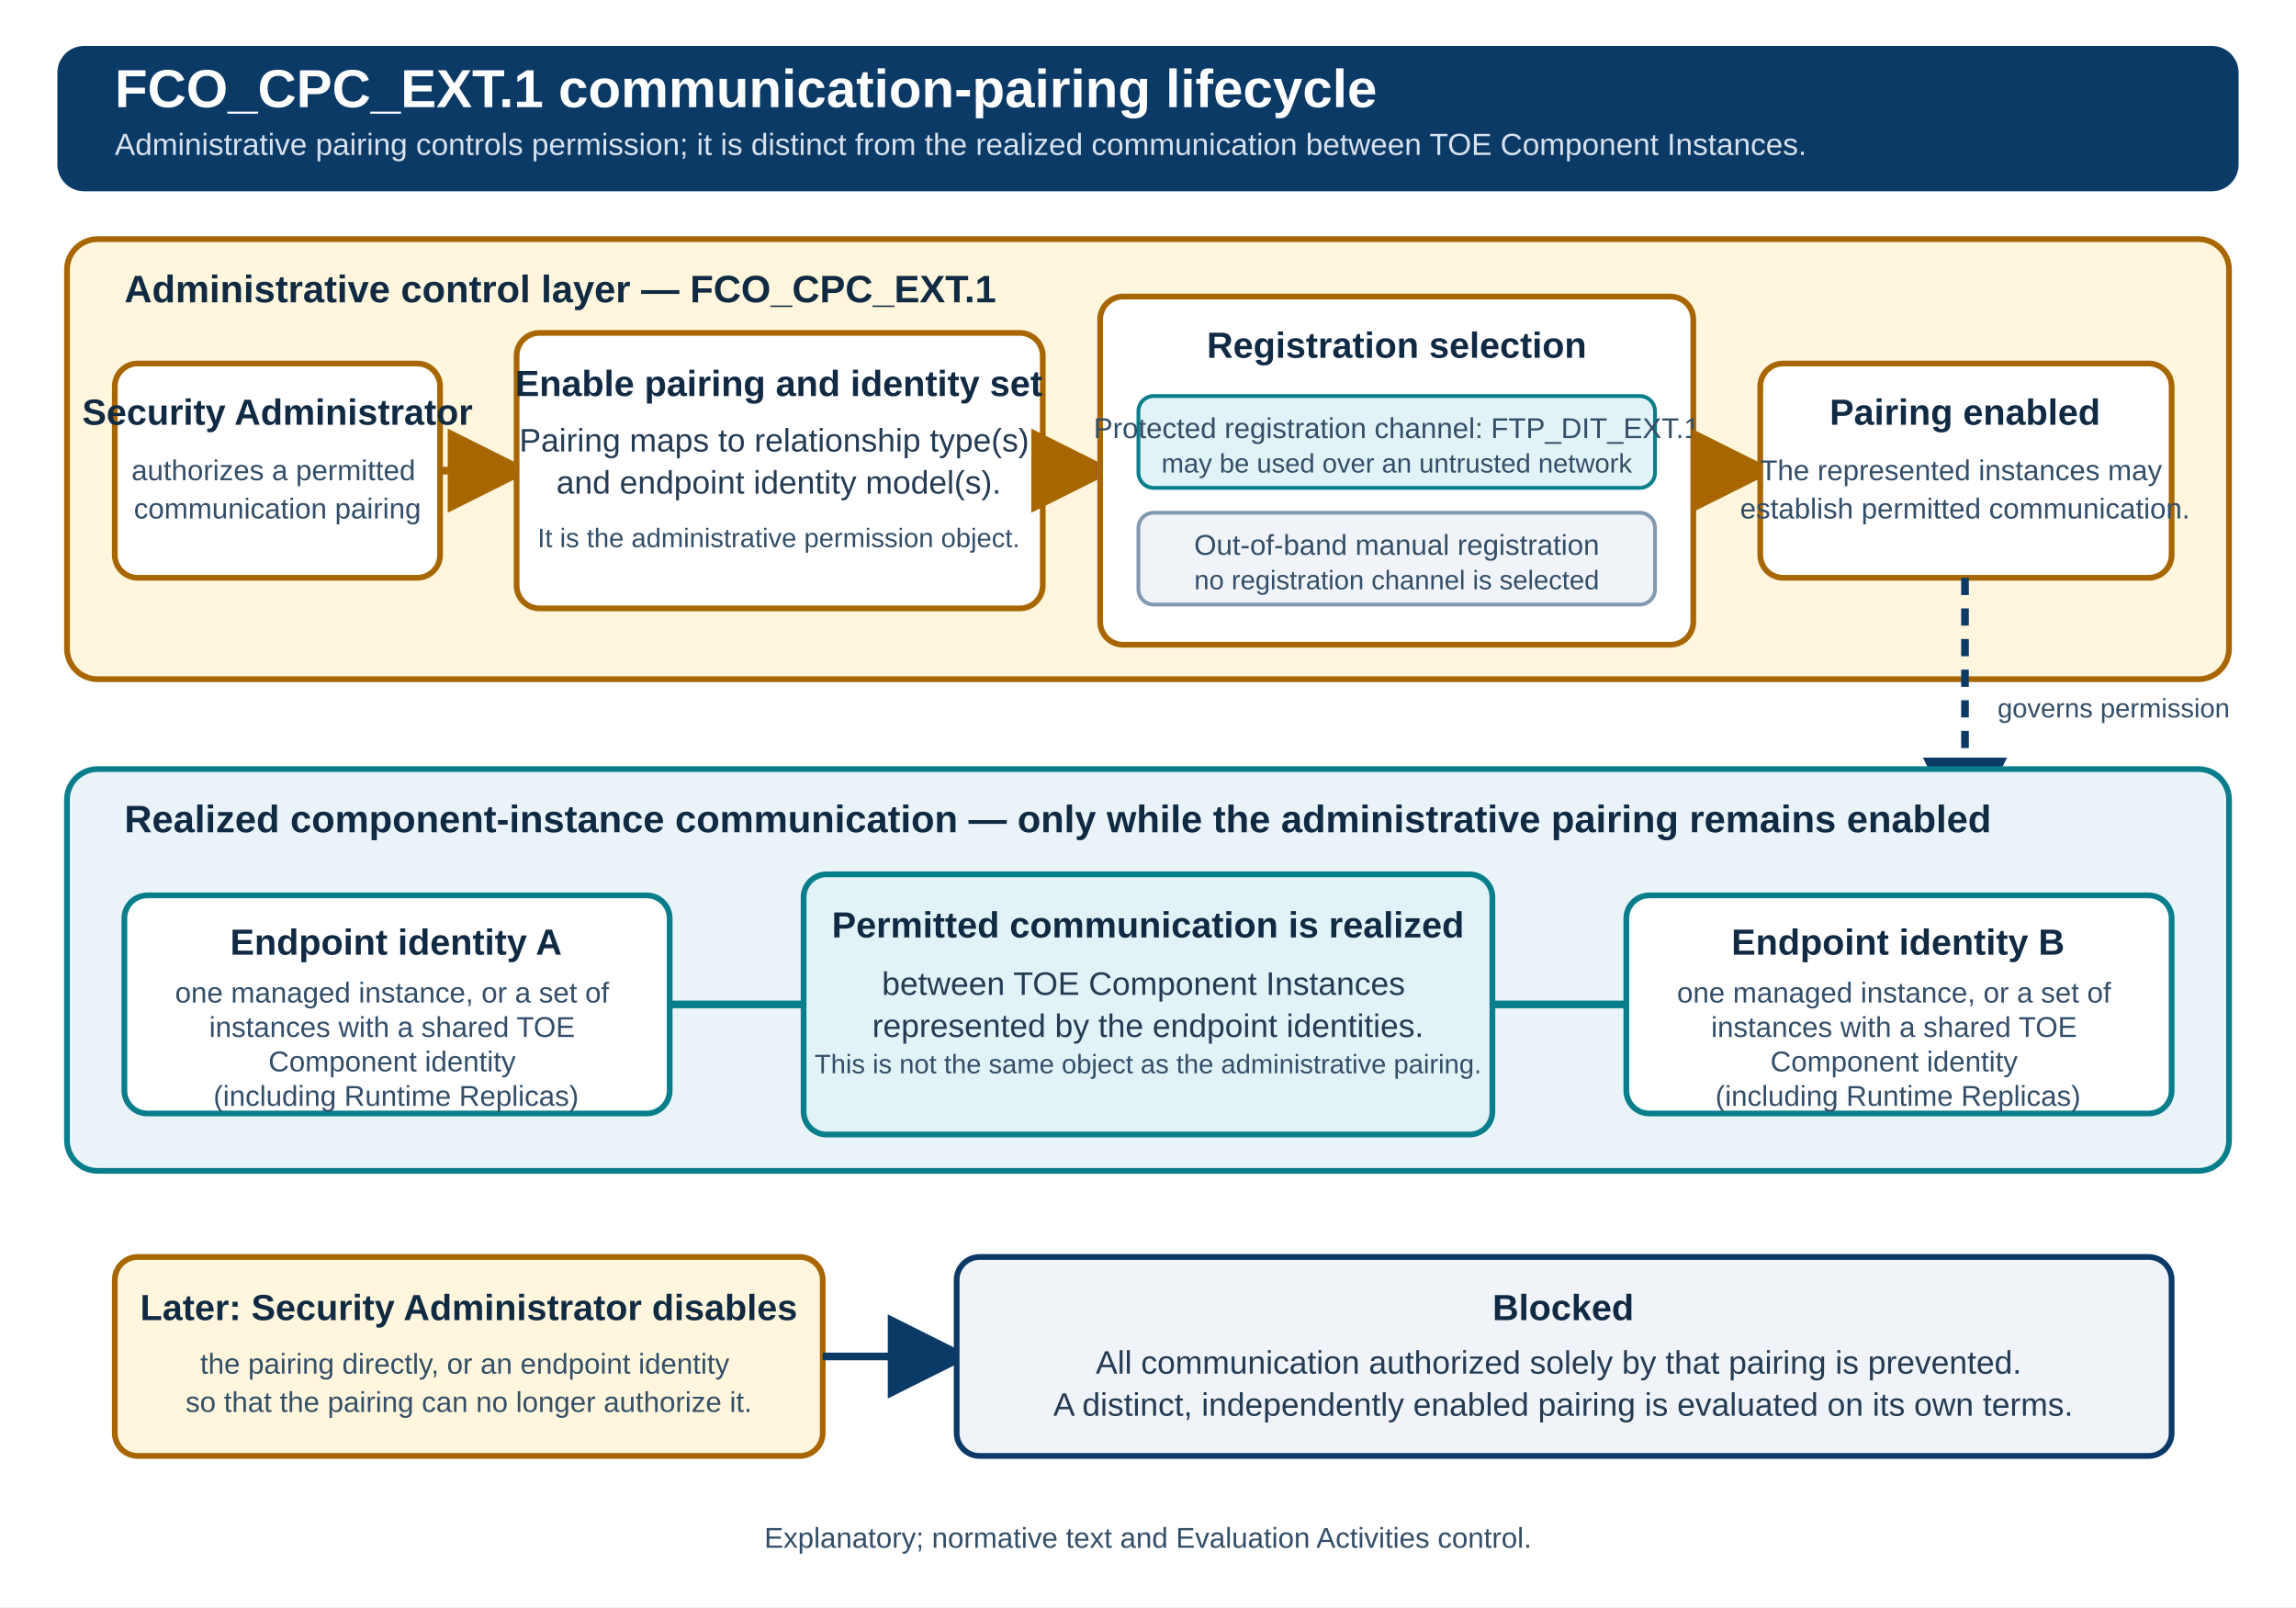
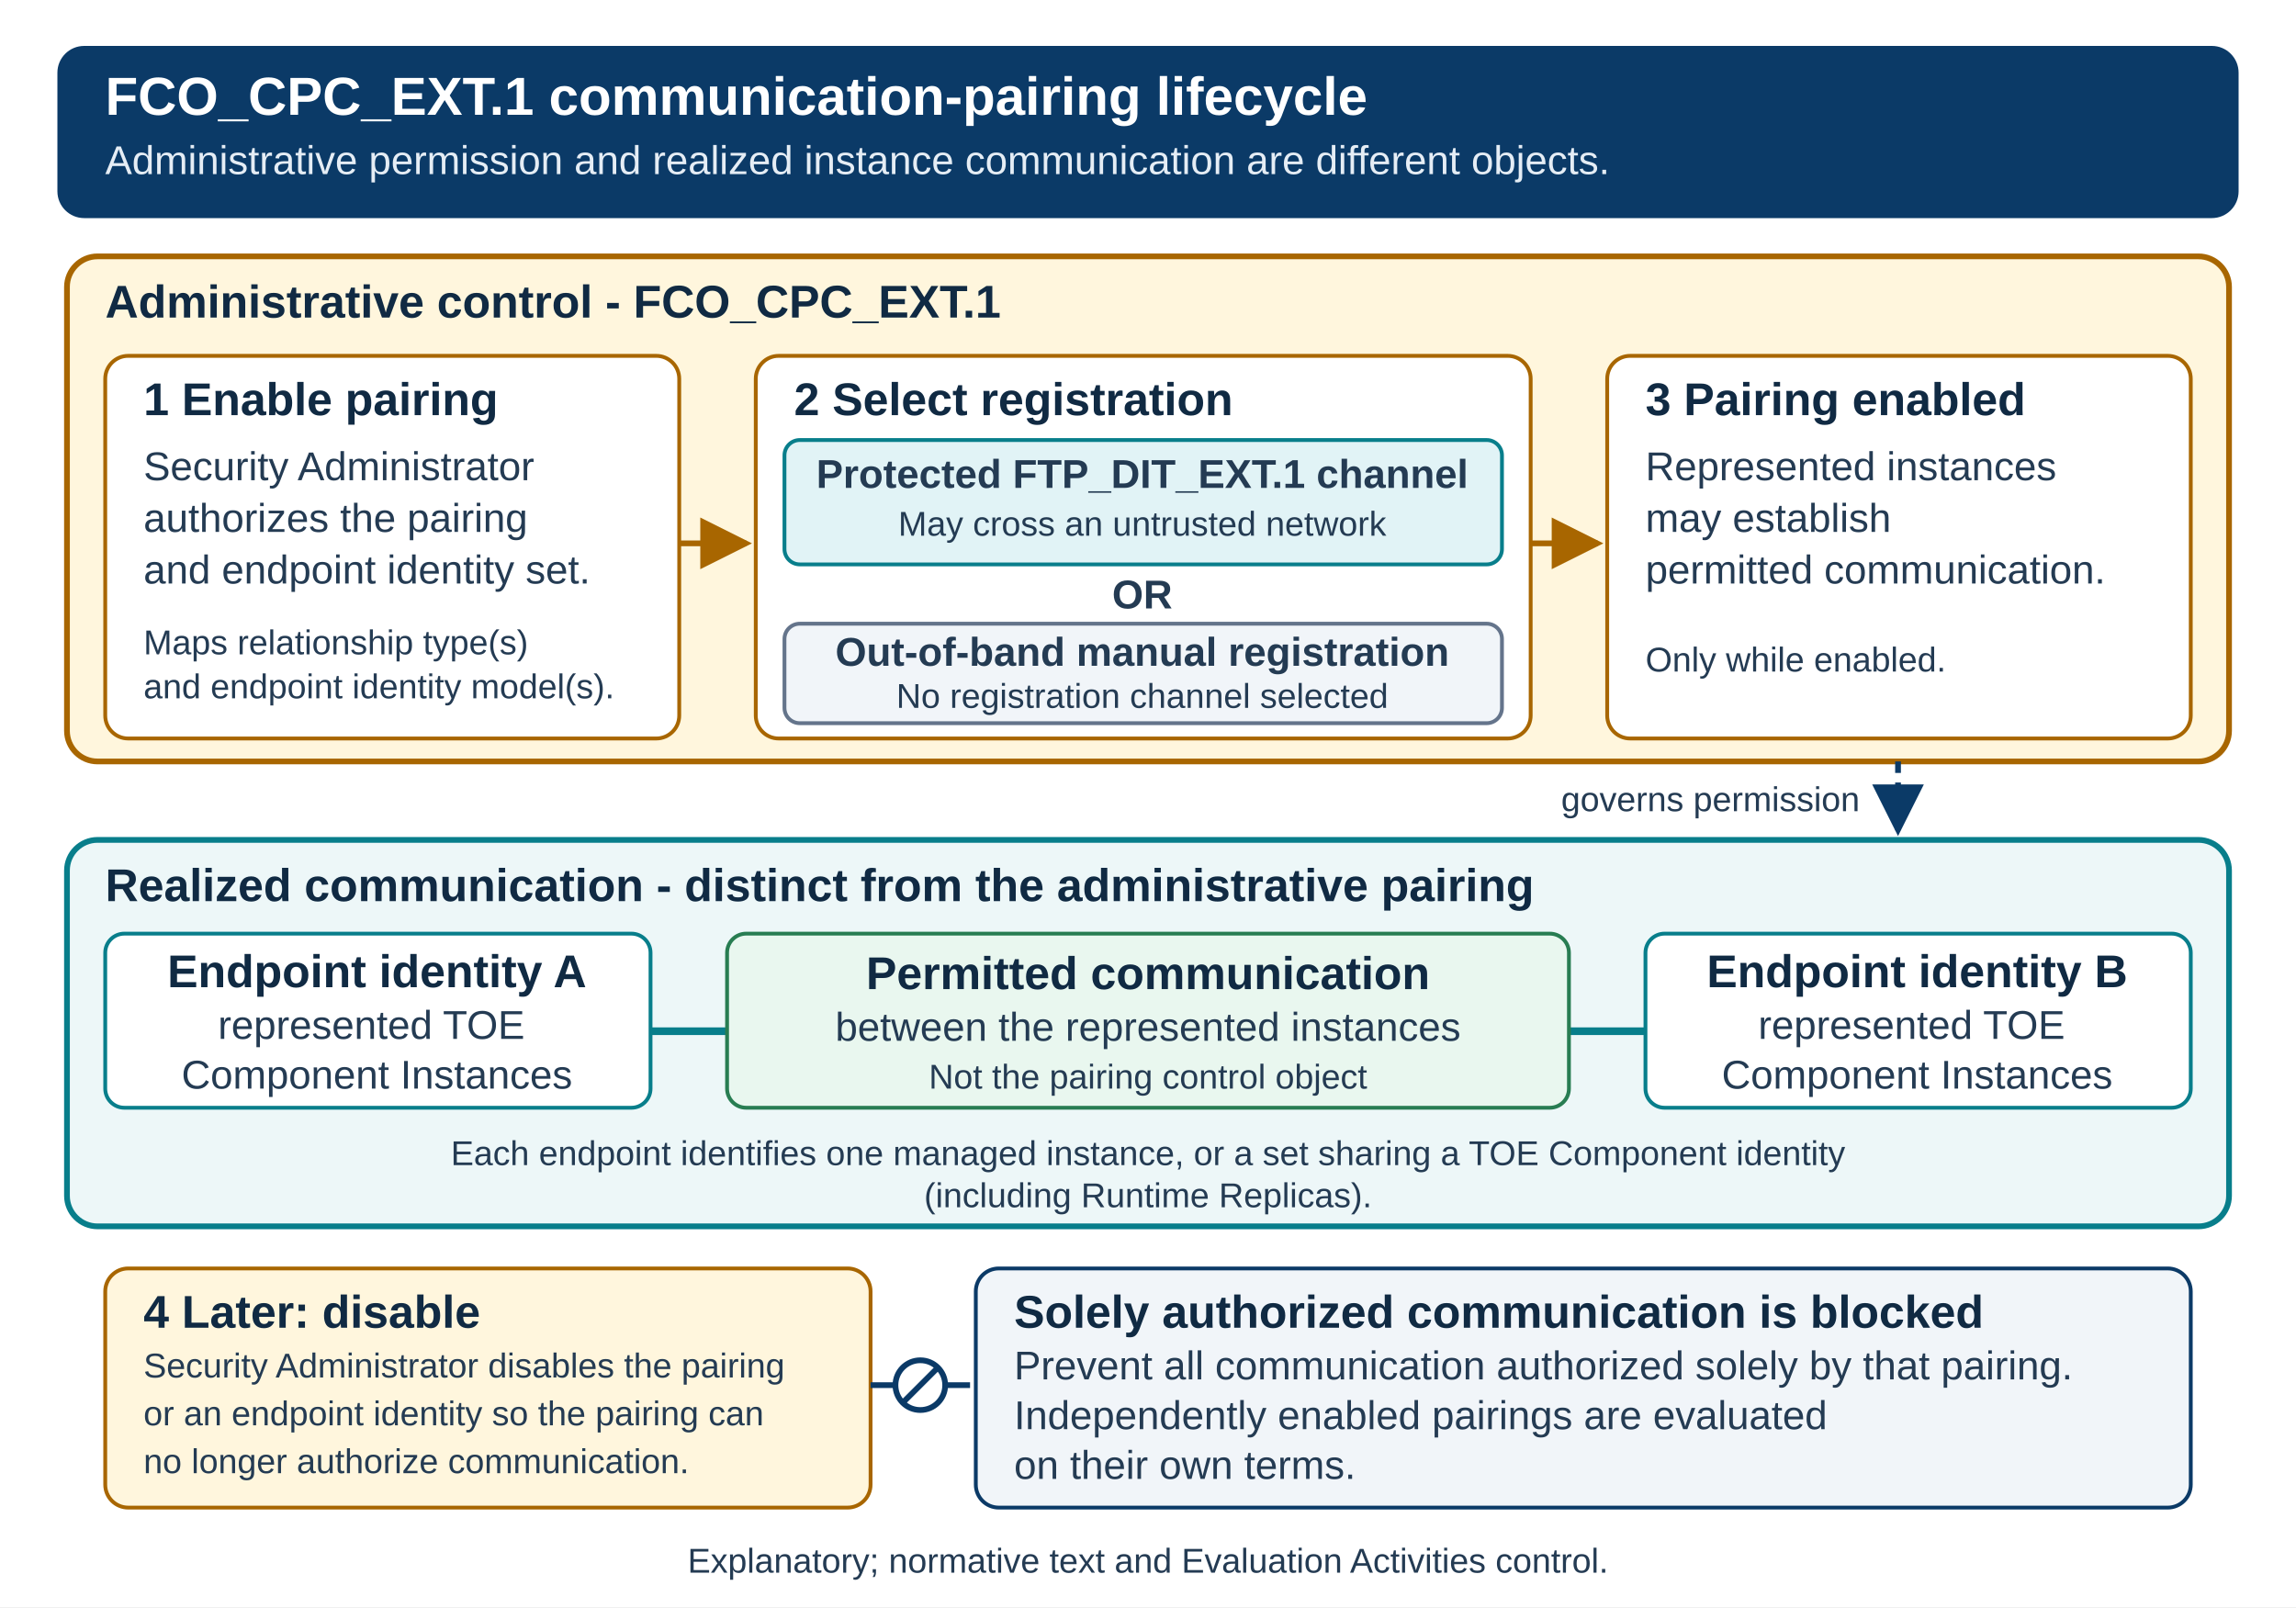
<svg xmlns="http://www.w3.org/2000/svg" width="1200" height="840" viewBox="0 0 1200 840" role="img" aria-labelledby="title desc">
  <defs>
-     <marker id="arrow-navy" markerWidth="11" markerHeight="11" refX="9" refY="5.5" orient="auto">
-       <path d="M0,0 L11,5.5 L0,11 Z" fill="#0b3a67" />
+     <marker id="arrow-amber" markerWidth="9" markerHeight="9" refX="8" refY="4.5" orient="auto">
+       <path d="M0,0 L9,4.5 L0,9 Z" fill="#a86600" />
    </marker>
-     <marker id="arrow-orange" markerWidth="11" markerHeight="11" refX="9" refY="5.5" orient="auto">
-       <path d="M0,0 L11,5.5 L0,11 Z" fill="#a86600" />
+     <marker id="arrow-navy" markerWidth="9" markerHeight="9" refX="8" refY="4.5" orient="auto">
+       <path d="M0,0 L9,4.5 L0,9 Z" fill="#0b3a67" />
    </marker>
  </defs>
  <style>
-     .title { font: 700 28px Arial, Helvetica, sans-serif; fill: #ffffff; }
-     .subtitle { font: 16px Arial, Helvetica, sans-serif; fill: #d9e2ec; }
-     .lane { font: 700 20px Arial, Helvetica, sans-serif; fill: #102a43; }
-     .card-title { font: 700 19px Arial, Helvetica, sans-serif; fill: #102a43; }
-     .body { font: 17px Arial, Helvetica, sans-serif; fill: #243b53; }
-     .small { font: 15px Arial, Helvetica, sans-serif; fill: #334e68; }
-     .tiny { font: 14px Arial, Helvetica, sans-serif; fill: #334e68; }
-     .white { font: 700 16px Arial, Helvetica, sans-serif; fill: #ffffff; }
-     .orange-line { fill: none; stroke: #a86600; stroke-width: 4; marker-end: url(#arrow-orange); }
-     .navy-line { fill: none; stroke: #0b3a67; stroke-width: 4; marker-end: url(#arrow-navy); }
-     .component-link { fill: none; stroke: #087e8b; stroke-width: 4; }
-     .blocked-line { fill: none; stroke: #0b3a67; stroke-width: 4; marker-end: url(#arrow-navy); }
+     text { font-family: Arial, Helvetica, sans-serif; fill: #243b53; }
+     .title { font-size: 28px; font-weight: 700; fill: #fff; }
+     .subtitle { font-size: 21px; fill: #e5edf5; }
+     .heading { font-size: 24px; font-weight: 700; fill: #102a43; }
+     .body { font-size: 21px; }
+     .small { font-size: 18px; }
+     .option { font-size: 21px; font-weight: 700; }
+     .step { fill: none; stroke: #a86600; stroke-width: 3; marker-end: url(#arrow-amber); }
  </style>
-   <rect width="1200" height="840" fill="#ffffff" />
-   <rect x="30" y="24" width="1140" height="76" rx="14" fill="#0b3a67" />
-   <text x="60" y="56" class="title">FCO_CPC_EXT.1 communication-pairing lifecycle</text>
-   <text x="60" y="81" class="subtitle">Administrative pairing controls permission; it is distinct from the realized communication between TOE Component Instances.</text>
-   <rect x="35" y="125" width="1130" height="230" rx="16" fill="#fff6dd" stroke="#a86600" stroke-width="3" />
-   <text x="65" y="158" class="lane">Administrative control layer — FCO_CPC_EXT.1</text>
-   <rect x="60" y="190" width="170" height="112" rx="12" fill="#ffffff" stroke="#a86600" stroke-width="3" />
-   <text x="145" y="222" class="card-title" text-anchor="middle">Security Administrator</text>
-   <text x="145" y="251" class="small" text-anchor="middle">
-     <tspan x="145" dy="0">authorizes a permitted</tspan>
-     <tspan x="145" dy="20">communication pairing</tspan>
+   <rect width="1200" height="840" fill="#fff" />
+   <rect x="30" y="24" width="1140" height="90" rx="14" fill="#0b3a67" />
+   <text x="55" y="60" class="title">FCO_CPC_EXT.1 communication-pairing lifecycle</text>
+   <text x="55" y="91" class="subtitle">Administrative permission and realized instance communication are different objects.</text>
+   <rect x="35" y="134" width="1130" height="264" rx="16" fill="#fff6dd" stroke="#a86600" stroke-width="3" />
+   <text x="55" y="166" class="heading">Administrative control - FCO_CPC_EXT.1</text>
+   <rect x="55" y="186" width="300" height="200" rx="12" fill="#fff" stroke="#a86600" stroke-width="2" />
+   <text x="75" y="217" class="heading">1  Enable pairing</text>
+   <text x="75" y="251" class="body">
+     <tspan x="75">Security Administrator</tspan>
+     <tspan x="75" dy="27">authorizes the pairing</tspan>
+     <tspan x="75" dy="27">and endpoint identity set.</tspan>
  </text>
-   <path d="M230 246 L270 246" class="orange-line" />
-   <rect x="270" y="174" width="275" height="144" rx="12" fill="#ffffff" stroke="#a86600" stroke-width="3" />
-   <text x="407" y="207" class="card-title" text-anchor="middle">Enable pairing and identity set</text>
-   <text x="407" y="236" class="body" text-anchor="middle">
-     <tspan x="407" dy="0">Pairing maps to relationship type(s)</tspan>
-     <tspan x="407" dy="22">and endpoint identity model(s).</tspan>
+   <text x="75" y="342" class="small">
+     <tspan x="75">Maps relationship type(s)</tspan>
+     <tspan x="75" dy="23">and endpoint identity model(s).</tspan>
  </text>
-   <text x="407" y="286" class="tiny" text-anchor="middle">It is the administrative permission object.</text>
-   <path d="M545 246 L575 246" class="orange-line" />
-   <rect x="575" y="155" width="310" height="182" rx="12" fill="#ffffff" stroke="#a86600" stroke-width="3" />
-   <text x="730" y="187" class="card-title" text-anchor="middle">Registration selection</text>
-   <rect x="595" y="207" width="270" height="48" rx="8" fill="#e1f3f6" stroke="#087e8b" stroke-width="2" />
-   <text x="730" y="229" class="small" text-anchor="middle">Protected registration channel: FTP_DIT_EXT.1</text>
-   <text x="730" y="247" class="tiny" text-anchor="middle">may be used over an untrusted network</text>
-   <rect x="595" y="268" width="270" height="48" rx="8" fill="#f0f4f8" stroke="#829ab1" stroke-width="2" />
-   <text x="730" y="290" class="small" text-anchor="middle">Out-of-band manual registration</text>
-   <text x="730" y="308" class="tiny" text-anchor="middle">no registration channel is selected</text>
-   <path d="M885 246 L920 246" class="orange-line" />
-   <rect x="920" y="190" width="215" height="112" rx="12" fill="#ffffff" stroke="#a86600" stroke-width="3" />
-   <text x="1027" y="222" class="card-title" text-anchor="middle">Pairing enabled</text>
-   <text x="1027" y="251" class="small" text-anchor="middle">
-     <tspan x="1027" dy="0">The represented instances may</tspan>
-     <tspan x="1027" dy="20">establish permitted communication.</tspan>
+   <path d="M355 284 H390" class="step" />
+   <rect x="395" y="186" width="405" height="200" rx="12" fill="#fff" stroke="#a86600" stroke-width="2" />
+   <text x="415" y="217" class="heading">2  Select registration</text>
+   <rect x="410" y="230" width="375" height="65" rx="8" fill="#e1f3f6" stroke="#087e8b" stroke-width="2" />
+   <text x="597" y="255" class="option" text-anchor="middle">Protected FTP_DIT_EXT.1 channel</text>
+   <text x="597" y="280" class="small" text-anchor="middle">May cross an untrusted network</text>
+   <text x="597" y="318" class="option" text-anchor="middle">OR</text>
+   <rect x="410" y="326" width="375" height="52" rx="8" fill="#f1f5f9" stroke="#64748b" stroke-width="2" />
+   <text x="597" y="348" class="option" text-anchor="middle">Out-of-band manual registration</text>
+   <text x="597" y="370" class="small" text-anchor="middle">No registration channel selected</text>
+   <path d="M800 284 H835" class="step" />
+   <rect x="840" y="186" width="305" height="200" rx="12" fill="#fff" stroke="#a86600" stroke-width="2" />
+   <text x="860" y="217" class="heading">3  Pairing enabled</text>
+   <text x="860" y="251" class="body">
+     <tspan x="860">Represented instances</tspan>
+     <tspan x="860" dy="27">may establish</tspan>
+     <tspan x="860" dy="27">permitted communication.</tspan>
  </text>
-   <path d="M1027 302 L1027 432" fill="none" stroke="#0b3a67" stroke-width="4" stroke-dasharray="9 7" marker-end="url(#arrow-navy)" />
-   <text x="1044" y="375" class="tiny">governs permission</text>
-   <rect x="35" y="402" width="1130" height="210" rx="16" fill="#eaf4f8" stroke="#087e8b" stroke-width="3" />
-   <text x="65" y="435" class="lane">Realized component-instance communication — only while the administrative pairing remains enabled</text>
-   <rect x="65" y="468" width="285" height="114" rx="12" fill="#ffffff" stroke="#087e8b" stroke-width="3" />
-   <text x="207" y="499" class="card-title" text-anchor="middle">Endpoint identity A</text>
-   <text x="207" y="524" class="small" text-anchor="middle">
-     <tspan x="207" dy="0">one managed instance, or a set of</tspan>
-     <tspan x="207" dy="18">instances with a shared TOE</tspan>
-     <tspan x="207" dy="18">Component identity</tspan>
-     <tspan x="207" dy="18">(including Runtime Replicas)</tspan>
+   <text x="860" y="351" class="small">Only while enabled.</text>
+   <path d="M992 398 V434" fill="none" stroke="#0b3a67" stroke-width="3" stroke-dasharray="6 5" marker-end="url(#arrow-navy)" />
+   <text x="972" y="424" class="small" text-anchor="end">governs permission</text>
+   <rect x="35" y="439" width="1130" height="202" rx="16" fill="#edf7f8" stroke="#087e8b" stroke-width="3" />
+   <text x="55" y="471" class="heading">Realized communication - distinct from the administrative pairing</text>
+   <path d="M340 539 H380 M820 539 H860" fill="none" stroke="#087e8b" stroke-width="4" />
+   <rect x="55" y="488" width="285" height="91" rx="10" fill="#fff" stroke="#087e8b" stroke-width="2" />
+   <text x="197" y="516" class="heading" text-anchor="middle">Endpoint identity A</text>
+   <text x="197" y="543" class="body" text-anchor="middle">
+     <tspan x="197">represented TOE</tspan>
+     <tspan x="197" dy="26">Component Instances</tspan>
  </text>
-   <path d="M350 525 L420 525" class="component-link" />
-   <path d="M780 525 L850 525" class="component-link" />
-   <rect x="420" y="457" width="360" height="136" rx="12" fill="#e1f3f6" stroke="#087e8b" stroke-width="3" />
-   <text x="600" y="490" class="card-title" text-anchor="middle">Permitted communication is realized</text>
-   <text x="600" y="520" class="body" text-anchor="middle">
-     <tspan x="600" dy="0">between TOE Component Instances</tspan>
-     <tspan x="600" dy="22">represented by the endpoint identities.</tspan>
+   <rect x="380" y="488" width="440" height="91" rx="10" fill="#e9f7ef" stroke="#287d52" stroke-width="2" />
+   <text x="600" y="517" class="heading" text-anchor="middle">Permitted communication</text>
+   <text x="600" y="544" class="body" text-anchor="middle">between the represented instances</text>
+   <text x="600" y="569" class="small" text-anchor="middle">Not the pairing control object</text>
+   <rect x="860" y="488" width="285" height="91" rx="10" fill="#fff" stroke="#087e8b" stroke-width="2" />
+   <text x="1002" y="516" class="heading" text-anchor="middle">Endpoint identity B</text>
+   <text x="1002" y="543" class="body" text-anchor="middle">
+     <tspan x="1002">represented TOE</tspan>
+     <tspan x="1002" dy="26">Component Instances</tspan>
  </text>
-   <text x="600" y="561" class="tiny" text-anchor="middle">This is not the same object as the administrative pairing.</text>
-   <rect x="850" y="468" width="285" height="114" rx="12" fill="#ffffff" stroke="#087e8b" stroke-width="3" />
-   <text x="992" y="499" class="card-title" text-anchor="middle">Endpoint identity B</text>
-   <text x="992" y="524" class="small" text-anchor="middle">
-     <tspan x="992" dy="0">one managed instance, or a set of</tspan>
-     <tspan x="992" dy="18">instances with a shared TOE</tspan>
-     <tspan x="992" dy="18">Component identity</tspan>
-     <tspan x="992" dy="18">(including Runtime Replicas)</tspan>
+   <text x="600" y="609" class="small" text-anchor="middle">Each endpoint identifies one managed instance, or a set sharing a TOE Component identity</text>
+   <text x="600" y="631" class="small" text-anchor="middle">(including Runtime Replicas).</text>
+   <rect x="55" y="663" width="400" height="125" rx="12" fill="#fff6dd" stroke="#a86600" stroke-width="2" />
+   <text x="75" y="694" class="heading">4  Later: disable</text>
+   <text x="75" y="720" class="small">
+     <tspan x="75">Security Administrator disables the pairing</tspan>
+     <tspan x="75" dy="25">or an endpoint identity so the pairing can</tspan>
+     <tspan x="75" dy="25">no longer authorize communication.</tspan>
  </text>
-   <rect x="60" y="657" width="370" height="104" rx="12" fill="#fff6dd" stroke="#a86600" stroke-width="3" />
-   <text x="245" y="690" class="card-title" text-anchor="middle">Later: Security Administrator disables</text>
-   <text x="245" y="718" class="small" text-anchor="middle">
-     <tspan x="245" dy="0">the pairing directly, or an endpoint identity</tspan>
-     <tspan x="245" dy="20">so that the pairing can no longer authorize it.</tspan>
+   <path d="M455 724 H507" fill="none" stroke="#0b3a67" stroke-width="3" />
+   <circle cx="481" cy="724" r="13" fill="#fff" stroke="#0b3a67" stroke-width="3" />
+   <path d="M472 733 L490 715" stroke="#0b3a67" stroke-width="3" />
+   <rect x="510" y="663" width="635" height="125" rx="12" fill="#f1f5f9" stroke="#0b3a67" stroke-width="2" />
+   <text x="530" y="694" class="heading">Solely authorized communication is blocked</text>
+   <text x="530" y="721" class="body">
+     <tspan x="530">Prevent all communication authorized solely by that pairing.</tspan>
+     <tspan x="530" dy="26">Independently enabled pairings are evaluated</tspan>
+     <tspan x="530" dy="26">on their own terms.</tspan>
  </text>
-   <path d="M430 709 L500 709" class="blocked-line" />
-   <rect x="500" y="657" width="635" height="104" rx="12" fill="#f0f4f8" stroke="#0b3a67" stroke-width="3" />
-   <text x="817" y="690" class="card-title" text-anchor="middle">Blocked</text>
-   <text x="817" y="718" class="body" text-anchor="middle">
-     <tspan x="817" dy="0">All communication authorized solely by that pairing is prevented.</tspan>
-     <tspan x="817" dy="22">A distinct, independently enabled pairing is evaluated on its own terms.</tspan>
-   </text>
-   <text x="600" y="809" class="small" text-anchor="middle">Explanatory; normative text and Evaluation Activities control.</text>
+   <text x="600" y="822" class="small" text-anchor="middle">Explanatory; normative text and Evaluation Activities control.</text>
</svg>
